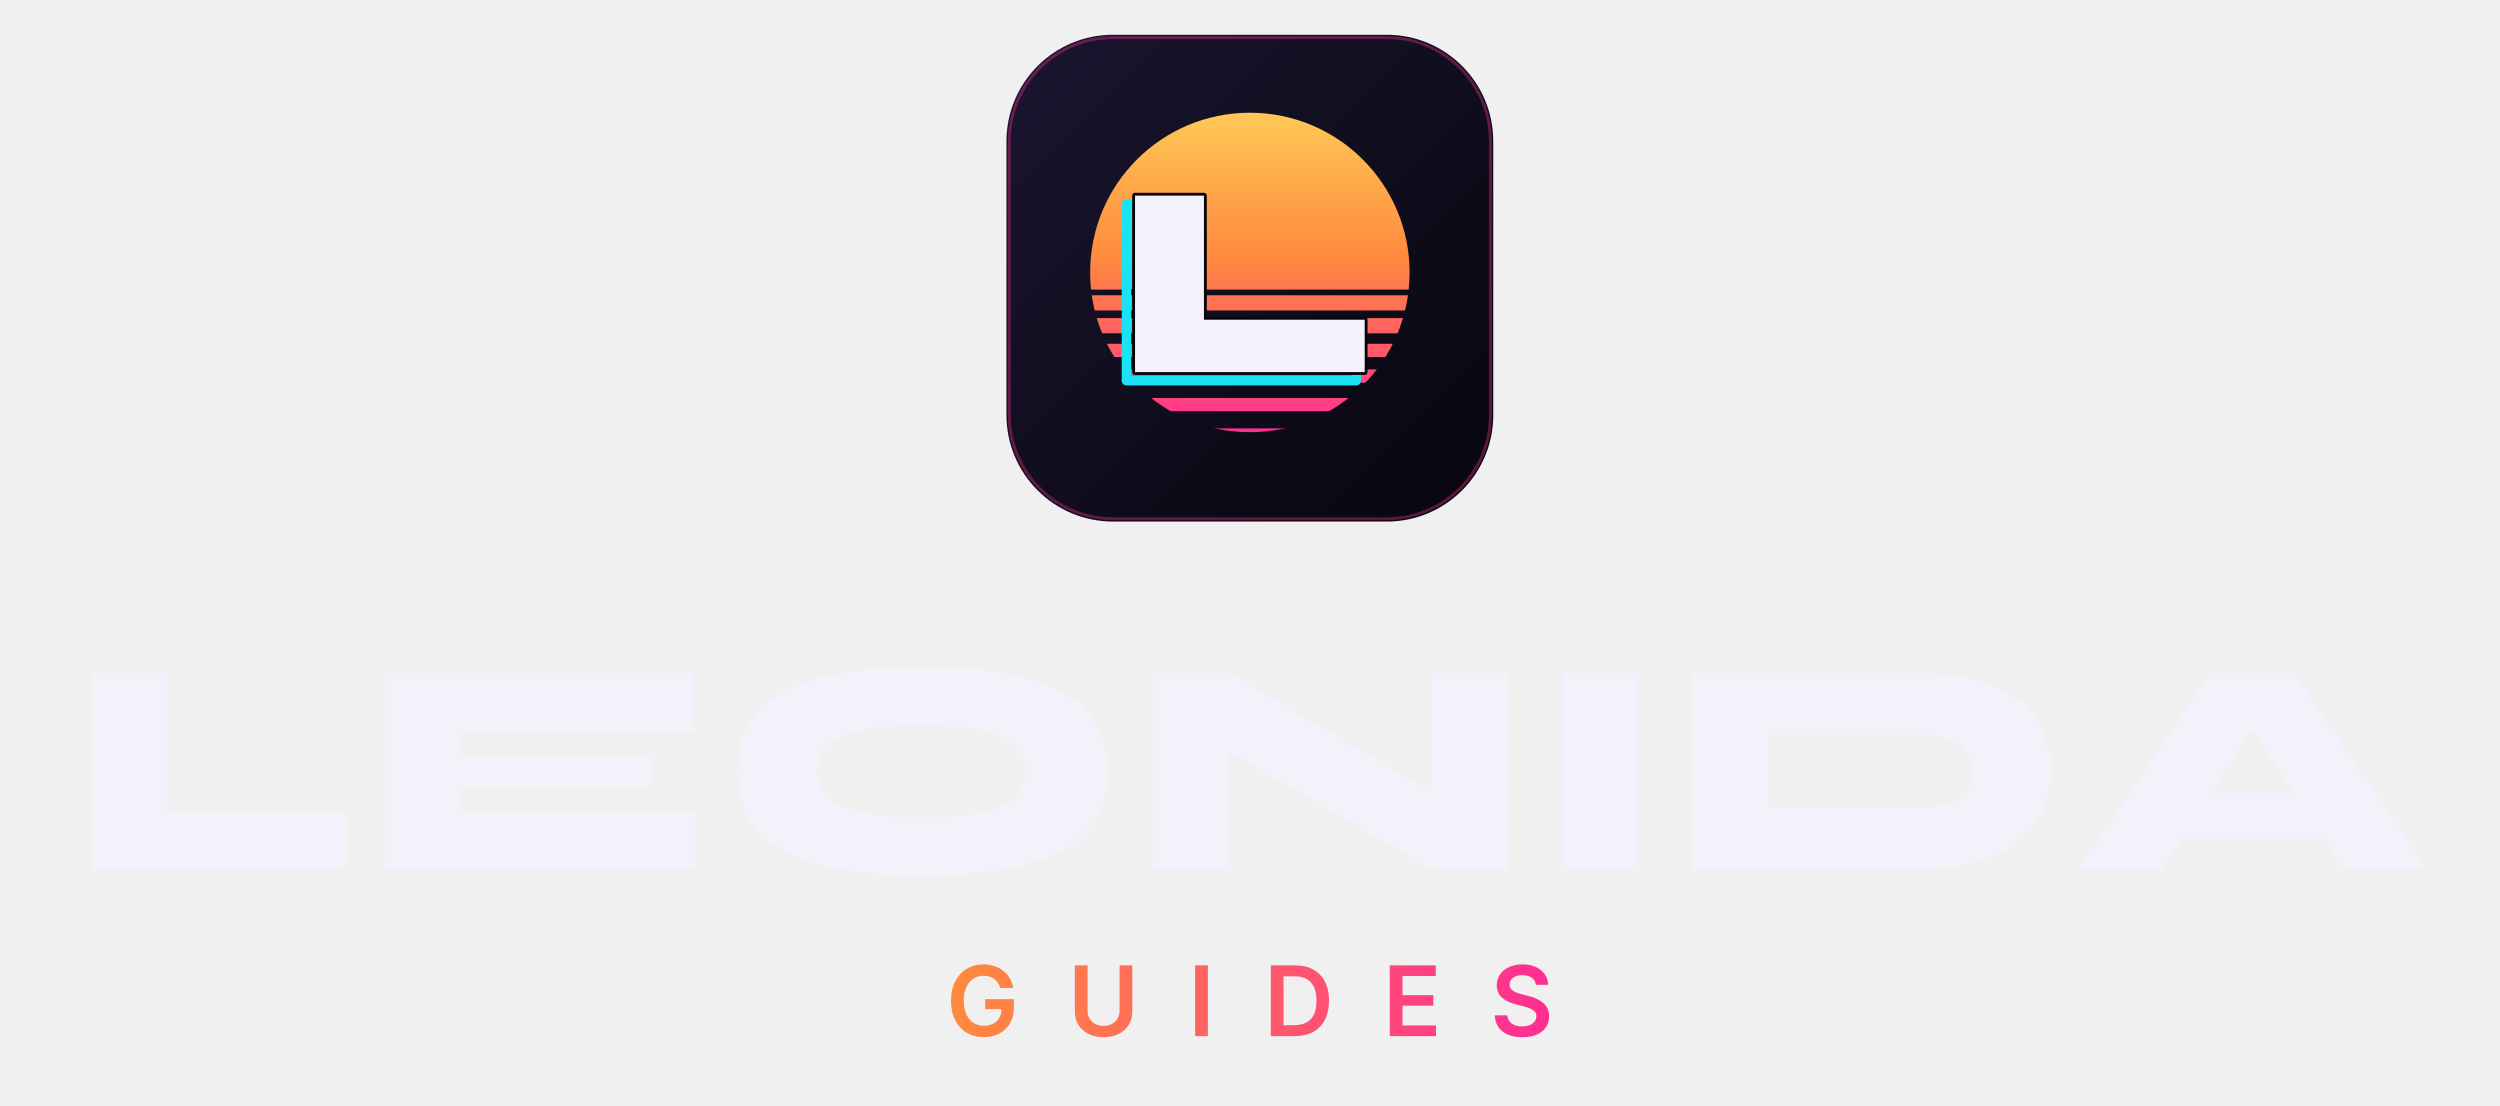
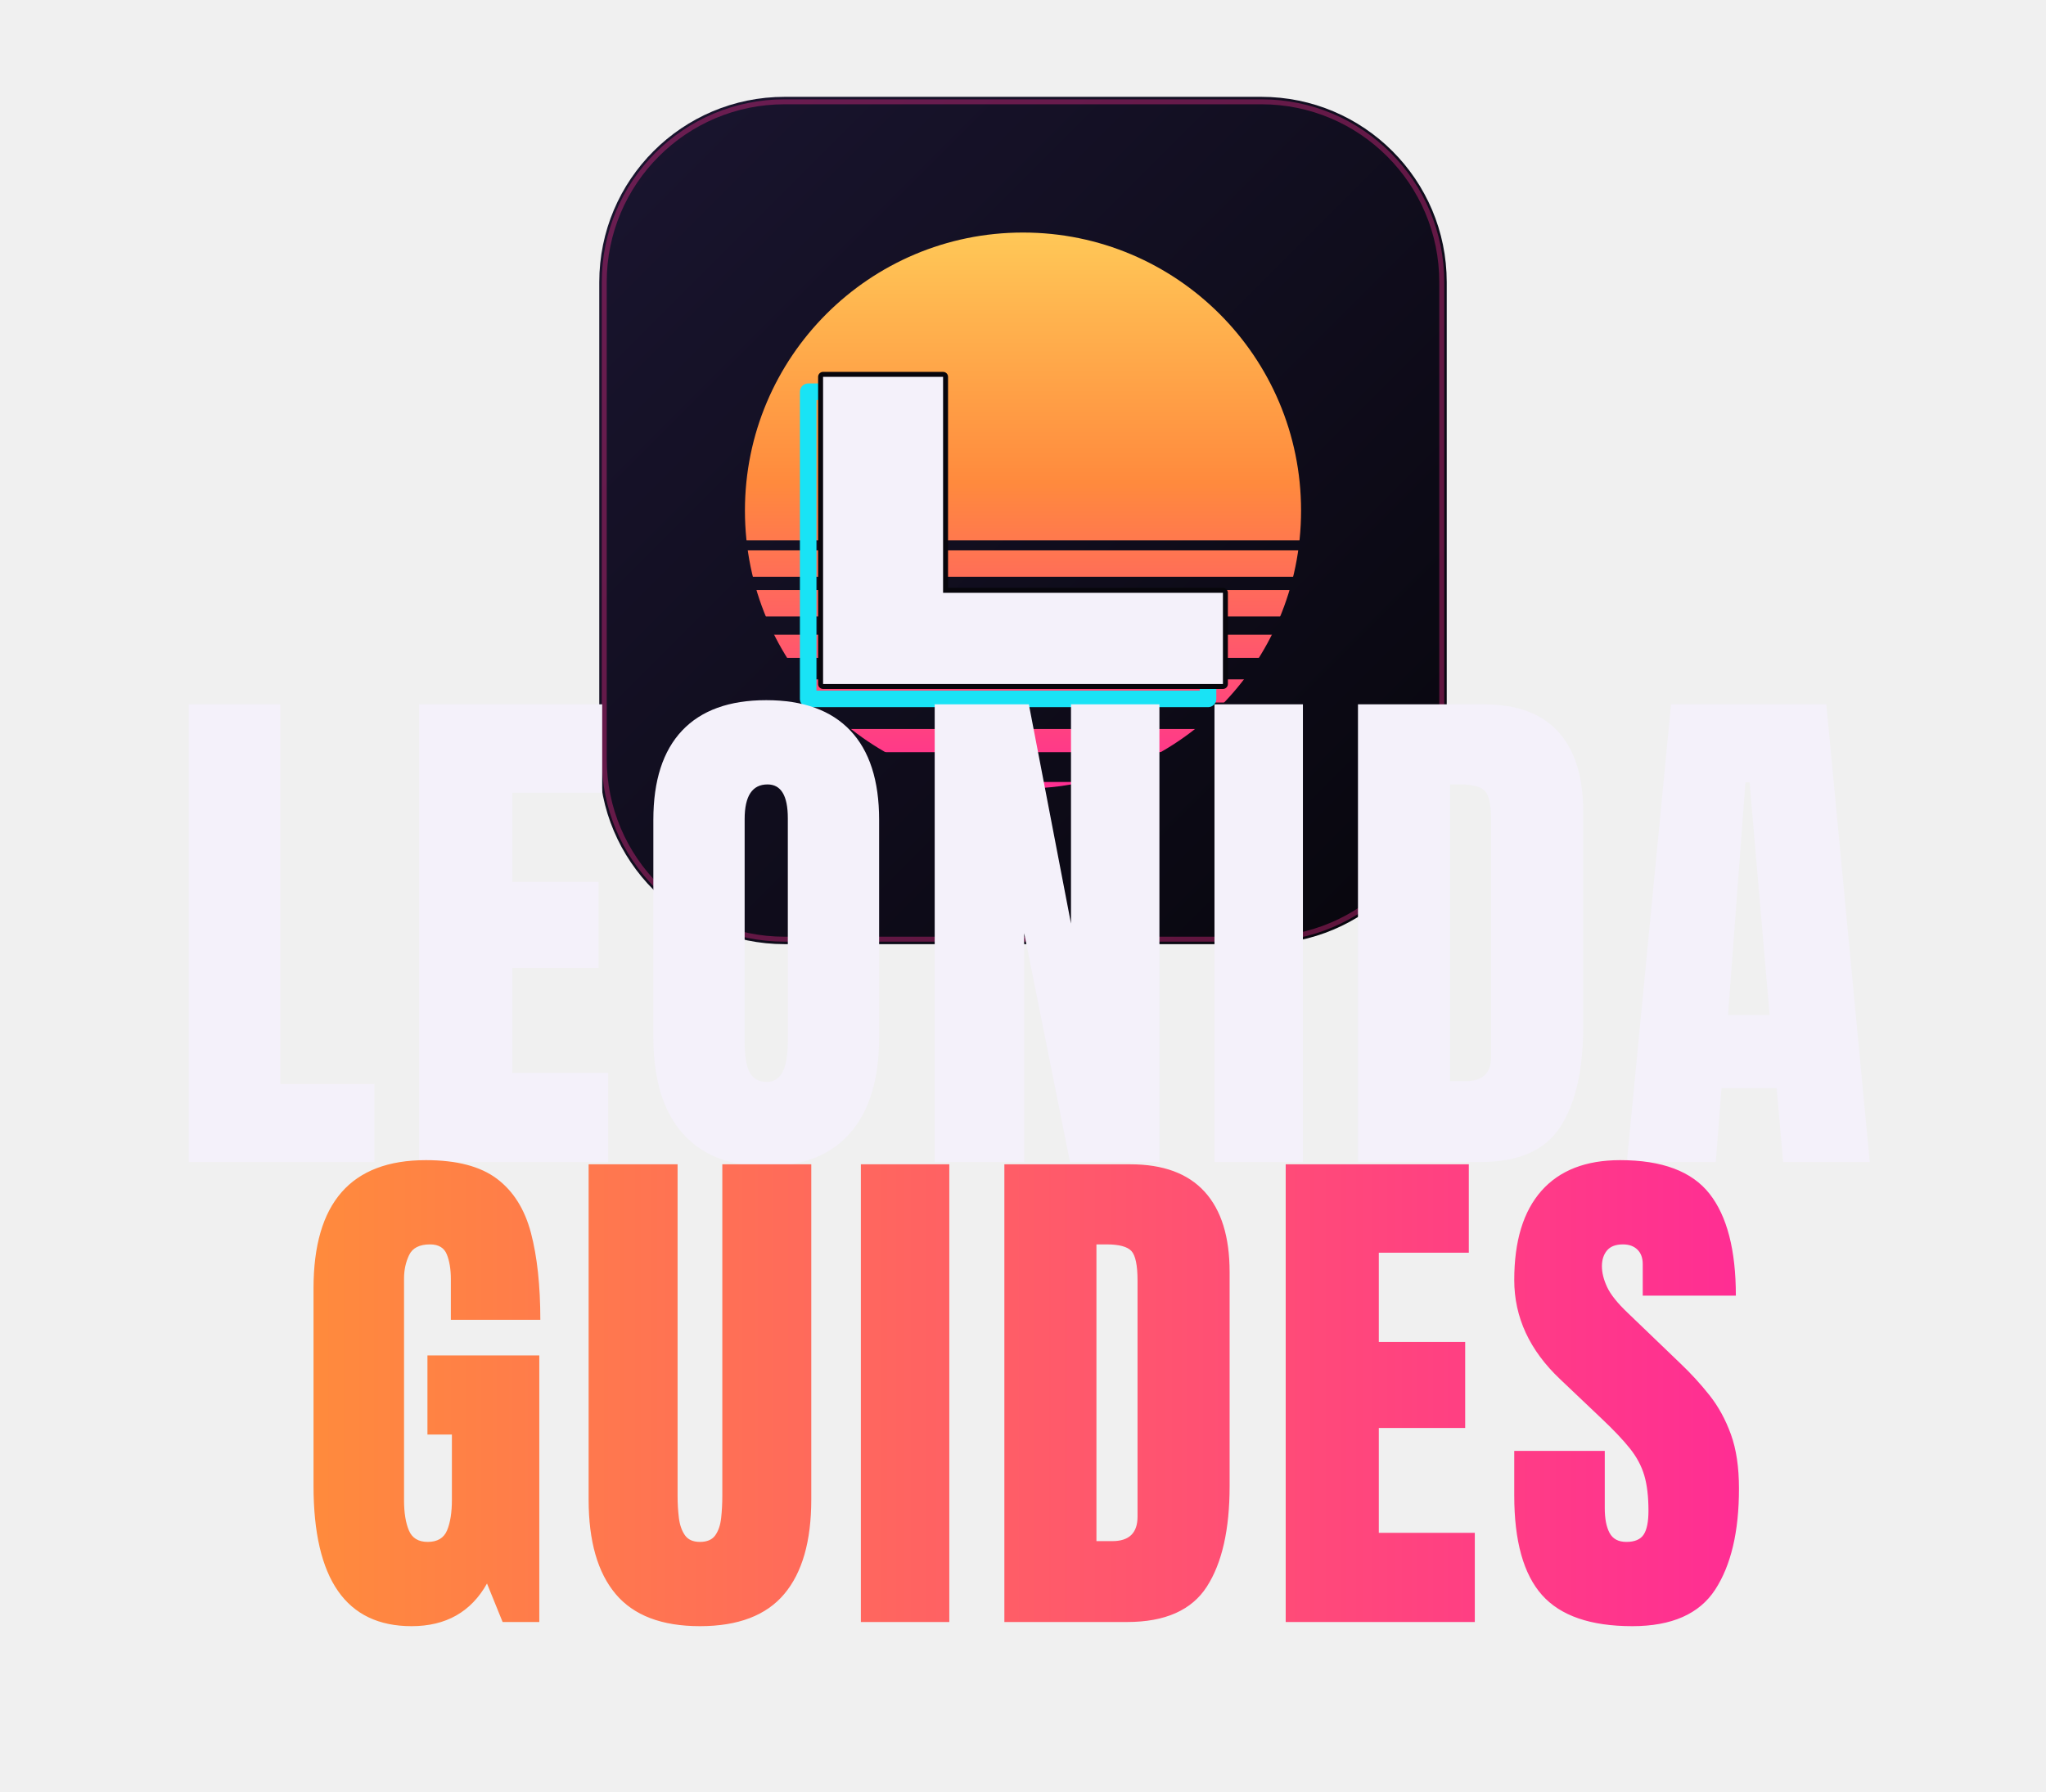
- <svg xmlns="http://www.w3.org/2000/svg" viewBox="0 0 719 318" width="719" height="318">
+ <svg xmlns="http://www.w3.org/2000/svg" viewBox="0 0 338 296" width="338" height="296">
  <defs>
    <linearGradient id="sun" x1="0" y1="0" x2="0" y2="1">
      <stop offset="0" stop-color="#FFC857" />
      <stop offset=".45" stop-color="#FF8A3D" />
      <stop offset="1" stop-color="#FF2E93" />
    </linearGradient>
    <linearGradient id="word" x1="0" y1="0" x2="1" y2="0">
      <stop offset="0" stop-color="#FF8A3D" />
      <stop offset="1" stop-color="#FF2E93" />
    </linearGradient>
    <linearGradient id="tile" x1="0" y1="0" x2="1" y2="1">
      <stop offset="0" stop-color="#1A1530" />
      <stop offset="1" stop-color="#07060C" />
    </linearGradient>
  </defs>
-   <g transform="translate(289.46 10) scale(0.2734375)">
+   <g transform="translate(99.00 16) scale(0.2734375)">
    <rect width="512" height="512" rx="112" fill="url(#tile)" />
    <g transform="translate(0.0 0.0) scale(1.0)">
-       <mask id="ms2">
+       <mask id="mi">
        <rect width="512" height="512" fill="#fff" />
        <rect x="60" y="268" width="392" height="6" fill="#000" />
        <rect x="60" y="290" width="392" height="8" fill="#000" />
        <rect x="60" y="314" width="392" height="11" fill="#000" />
        <rect x="60" y="339" width="392" height="13" fill="#000" />
        <rect x="60" y="366" width="392" height="16" fill="#000" />
        <rect x="60" y="396" width="392" height="18" fill="#000" />
      </mask>
-       <circle cx="256" cy="250" r="168" fill="url(#sun)" mask="url(#ms2)" />
+       <circle cx="256" cy="250" r="168" fill="url(#sun)" mask="url(#mi)" />
      <path d="M207.715 169.2V299.7H376.785V354.8H135.215V169.2Z" transform="translate(-9 9)" fill="none" stroke="#19E3F5" stroke-width="10" stroke-linejoin="round" />
      <path d="M207.715 169.2V299.7H376.785V354.8H135.215V169.2Z" fill="#F4F1FA" stroke="#07060C" stroke-width="6" paint-order="stroke" stroke-linejoin="round" />
    </g>
    <rect x="3" y="3" width="506" height="506" rx="109" fill="none" stroke="#FF2E93" stroke-opacity=".35" stroke-width="3" />
  </g>
-   <path d="M48.16 193.68V233.28H99.464V250.0H26.16V193.68ZM132.904 226.24V233.28H199.784V250.0H110.904V193.68H199.608V210.4H132.904V217.44H187.464V226.24ZM265.344 251.76Q246.16 251.76 234.456 248.372Q222.752 244.984 217.428 238.34Q212.104 231.696 212.104 221.84Q212.104 211.984 217.428 205.34Q222.752 198.696 234.456 195.308Q246.16 191.92 265.344 191.92Q284.528 191.92 296.232 195.308Q307.936 198.696 313.26 205.34Q318.584 211.984 318.584 221.84Q318.584 231.696 313.26 238.34Q307.936 244.984 296.232 248.372Q284.528 251.76 265.344 251.76ZM265.344 235.04Q274.408 235.04 281.008 233.94Q287.608 232.84 291.216 229.98Q294.824 227.12 294.824 221.84Q294.824 216.56 291.216 213.7Q287.608 210.84 281.008 209.74Q274.408 208.64 265.344 208.64Q256.28 208.64 249.46 209.74Q242.64 210.84 238.812 213.7Q234.984 216.56 234.984 221.84Q234.984 227.12 238.812 229.98Q242.64 232.84 249.46 233.94Q256.28 235.04 265.344 235.04ZM420.048 232.752 411.864 237.416V193.68H433.864V250.0H411.864L345.6 211.632L353.784 206.88V250.0H331.784V193.68H353.784ZM449.264 193.68H471.264V250.0H449.264ZM550.024 193.68Q561.904 193.68 569.648 195.968Q577.392 198.256 581.792 202.216Q586.192 206.176 587.996 211.236Q589.8 216.296 589.8 221.84Q589.8 227.384 587.776 232.444Q585.752 237.504 581.132 241.464Q576.512 245.424 568.9 247.712Q561.288 250.0 550.024 250.0H486.664V193.68ZM508.664 232.4H549.144Q554.072 232.4 557.504 231.74Q560.936 231.08 563.004 229.76Q565.072 228.44 565.996 226.46Q566.92 224.48 566.92 221.84Q566.92 219.2 565.996 217.22Q565.072 215.24 563.004 213.92Q560.936 212.6 557.504 211.94Q554.072 211.28 549.144 211.28H508.664ZM617.432 241.464V228.264H677.624V241.464ZM597.72 250.0 635.472 193.68H659.936L698.04 250.0H673.84L641.192 199.576H654.304L621.92 250.0Z" fill="#F4F1FA" />
-   <path d="M282.945 298.273Q280.129 298.273 278.01 297.009Q275.891 295.744 274.701 293.399Q273.512 291.055 273.512 287.842Q273.512 284.547 274.735 282.202Q275.959 279.857 278.064 278.606Q280.17 277.355 282.822 277.355Q284.518 277.355 285.974 277.848Q287.43 278.34 288.564 279.249Q289.699 280.158 290.431 281.396Q291.162 282.633 291.408 284.137H287.689Q287.43 283.316 286.999 282.674Q286.568 282.031 285.96 281.566Q285.352 281.102 284.579 280.862Q283.807 280.623 282.877 280.623Q281.236 280.623 279.944 281.457Q278.652 282.291 277.921 283.891Q277.189 285.49 277.189 287.814Q277.189 290.111 277.921 291.718Q278.652 293.324 279.951 294.165Q281.25 295.006 282.959 295.006Q284.518 295.006 285.659 294.404Q286.801 293.803 287.423 292.695Q288.045 291.588 288.045 290.084L288.893 290.221H283.328V287.35H291.586V289.783Q291.586 292.422 290.472 294.322Q289.357 296.223 287.409 297.248Q285.461 298.273 282.945 298.273ZM317.385 298.301Q314.897 298.301 313.037 297.364Q311.178 296.428 310.152 294.767Q309.127 293.105 309.127 290.918V277.629H312.777V290.631Q312.777 291.902 313.345 292.9Q313.912 293.898 314.944 294.466Q315.977 295.033 317.385 295.033Q318.793 295.033 319.825 294.466Q320.857 293.898 321.425 292.9Q321.992 291.902 321.992 290.631V277.629H325.643V290.918Q325.643 293.105 324.61 294.767Q323.578 296.428 321.726 297.364Q319.873 298.301 317.385 298.301ZM347.381 277.629V298.0H343.731V277.629ZM372.373 298.0H367.219V294.842H372.182Q374.328 294.842 375.764 294.056Q377.199 293.27 377.91 291.704Q378.621 290.139 378.621 287.787Q378.621 285.463 377.903 283.904Q377.186 282.346 375.784 281.566Q374.383 280.787 372.291 280.787H367.123V277.629H372.51Q375.545 277.629 377.719 278.853Q379.893 280.076 381.062 282.353Q382.231 284.629 382.231 287.787Q382.231 290.973 381.062 293.263Q379.893 295.553 377.685 296.776Q375.477 298.0 372.373 298.0ZM369.133 277.629V298.0H365.482V277.629ZM399.703 298.0V277.629H412.924V280.705H403.354V286.201H412.227V289.236H403.354V294.924H412.992V298.0ZM437.807 298.314Q435.441 298.314 433.691 297.576Q431.941 296.838 430.964 295.43Q429.986 294.021 429.904 292.012H433.5Q433.596 293.078 434.177 293.789Q434.758 294.5 435.694 294.849Q436.631 295.197 437.779 295.197Q438.982 295.197 439.905 294.828Q440.828 294.459 441.348 293.796Q441.867 293.133 441.867 292.258Q441.867 291.465 441.409 290.945Q440.951 290.426 440.124 290.063Q439.297 289.701 438.189 289.428L435.865 288.826Q433.322 288.17 431.894 286.837Q430.465 285.504 430.465 283.357Q430.465 281.553 431.436 280.199Q432.406 278.846 434.088 278.101Q435.77 277.355 437.902 277.355Q440.076 277.355 441.71 278.107Q443.344 278.859 444.273 280.186Q445.203 281.512 445.244 283.221H441.703Q441.566 281.895 440.527 281.177Q439.488 280.459 437.848 280.459Q436.713 280.459 435.879 280.808Q435.045 281.156 434.601 281.758Q434.156 282.359 434.156 283.139Q434.156 283.986 434.683 284.54Q435.209 285.094 436.009 285.415Q436.809 285.736 437.629 285.941L439.529 286.434Q440.664 286.693 441.731 287.151Q442.797 287.609 443.658 288.3Q444.52 288.99 445.019 289.975Q445.518 290.959 445.518 292.285Q445.518 294.076 444.608 295.437Q443.699 296.797 441.97 297.556Q440.24 298.314 437.807 298.314Z" fill="url(#word)" />
+   <path d="M31.176 192.0V116.375H46.301V179.109H61.856V192.0ZM69.233 192.0V116.375H99.483V130.984H84.615V145.723H98.881V159.945H84.615V177.262H100.471V192.0ZM126.582 192.688Q117.516 192.688 112.725 187.209Q107.934 181.73 107.934 171.375V135.453Q107.934 125.742 112.682 120.715Q117.43 115.688 126.582 115.688Q135.734 115.688 140.483 120.715Q145.231 125.742 145.231 135.453V171.375Q145.231 181.73 140.44 187.209Q135.649 192.688 126.582 192.688ZM126.711 178.766Q130.149 178.766 130.149 172.105V135.195Q130.149 129.609 126.797 129.609Q123.016 129.609 123.016 135.324V172.191Q123.016 175.715 123.875 177.24Q124.734 178.766 126.711 178.766ZM154.412 192.0V116.375H169.967L176.928 152.598V116.375H191.537V192.0H176.756L169.193 154.188V192.0ZM200.633 192.0V116.375H215.242V192.0ZM224.338 192.0V116.375H245.135Q253.299 116.375 257.424 120.908Q261.549 125.441 261.549 134.164V169.57Q261.549 180.312 257.789 186.156Q254.029 192.0 244.619 192.0ZM239.549 178.637H242.17Q246.338 178.637 246.338 174.598V135.582Q246.338 131.801 245.328 130.705Q244.318 129.609 241.224 129.609H239.549ZM268.754 192.0 276.058 116.375H301.711L308.886 192.0H294.578L293.504 179.797H284.394L283.449 192.0ZM285.469 167.723H292.344L289.035 129.266H288.347Z" fill="#F4F1FA" />
+   <path d="M67.993 268.688Q51.794 268.688 51.794 245.484V212.871Q51.794 191.688 70.357 191.688Q78.005 191.688 82.087 194.76Q86.169 197.832 87.716 203.719Q89.263 209.605 89.263 218.07H74.482V211.367Q74.482 208.918 73.816 207.264Q73.15 205.609 71.044 205.609Q68.423 205.609 67.585 207.371Q66.747 209.133 66.747 211.238V247.891Q66.747 250.941 67.542 252.854Q68.337 254.766 70.657 254.766Q73.064 254.766 73.859 252.854Q74.654 250.941 74.654 247.805V237.02H70.614V223.957H89.091V268.0H83.032L80.454 261.641Q76.501 268.688 67.993 268.688ZM115.632 268.688Q106.179 268.688 101.71 263.381Q97.241 258.074 97.241 247.762V192.375H111.937V247.16Q111.937 249.051 112.151 250.791Q112.366 252.531 113.14 253.648Q113.913 254.766 115.632 254.766Q117.394 254.766 118.167 253.67Q118.941 252.574 119.134 250.812Q119.327 249.051 119.327 247.16V192.375H134.023V247.762Q134.023 258.074 129.554 263.381Q125.085 268.688 115.632 268.688ZM142.216 268.0V192.375H156.825V268.0ZM165.921 268.0V192.375H186.718Q194.882 192.375 199.007 196.908Q203.132 201.441 203.132 210.164V245.57Q203.132 256.312 199.372 262.156Q195.612 268.0 186.202 268.0ZM181.132 254.637H183.753Q187.921 254.637 187.921 250.598V211.582Q187.921 207.801 186.911 206.705Q185.901 205.609 182.808 205.609H181.132ZM212.399 268.0V192.375H242.649V206.984H227.782V221.723H242.048V235.945H227.782V253.262H243.638V268.0ZM269.663 268.688Q259.307 268.688 254.731 263.531Q250.155 258.375 250.155 247.117V239.727H265.108V249.18Q265.108 251.801 265.903 253.283Q266.698 254.766 268.675 254.766Q270.737 254.766 271.532 253.562Q272.327 252.359 272.327 249.609Q272.327 246.129 271.639 243.787Q270.952 241.445 269.255 239.318Q267.557 237.191 264.55 234.355L257.761 227.91Q250.155 220.734 250.155 211.496Q250.155 201.828 254.645 196.758Q259.136 191.688 267.643 191.688Q278.042 191.688 282.403 197.23Q286.764 202.773 286.764 214.074H271.382V208.875Q271.382 207.328 270.501 206.469Q269.62 205.609 268.116 205.609Q266.311 205.609 265.473 206.619Q264.636 207.629 264.636 209.219Q264.636 210.809 265.495 212.656Q266.354 214.504 268.889 216.91L277.612 225.289Q280.233 227.781 282.425 230.553Q284.616 233.324 285.948 236.998Q287.28 240.672 287.28 245.957Q287.28 256.613 283.348 262.65Q279.417 268.688 269.663 268.688Z" fill="url(#word)" />
</svg>
